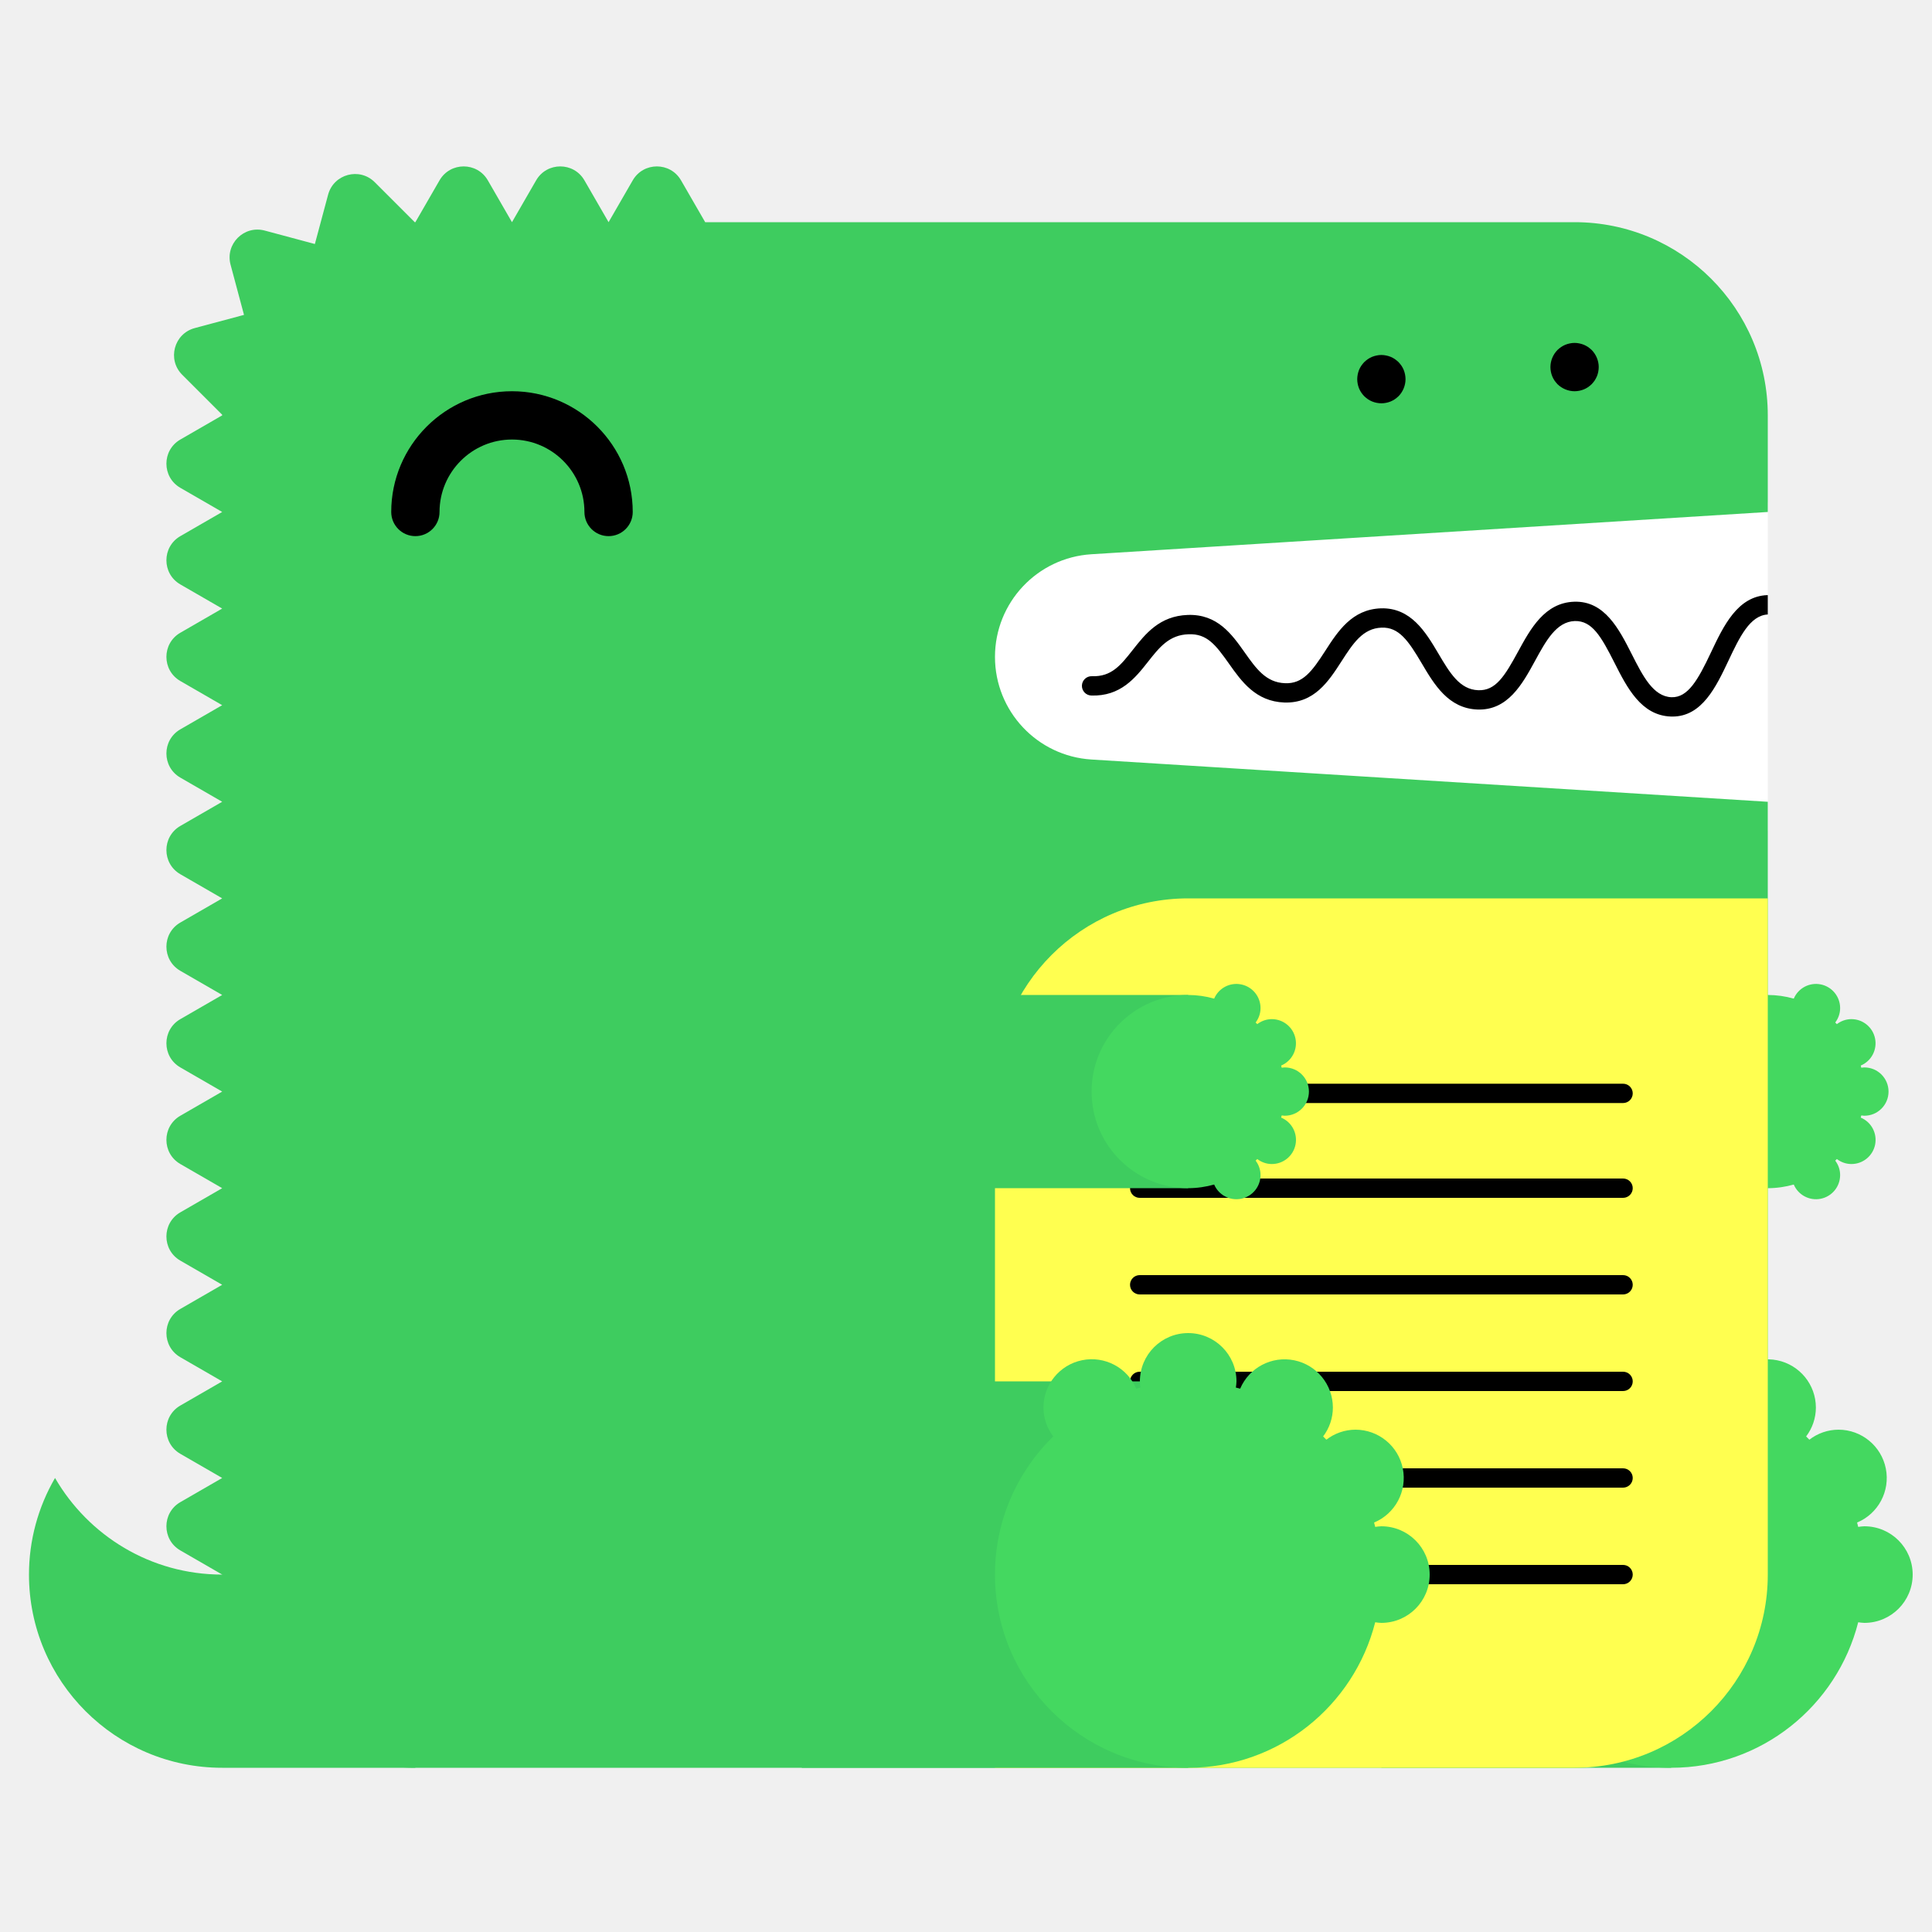
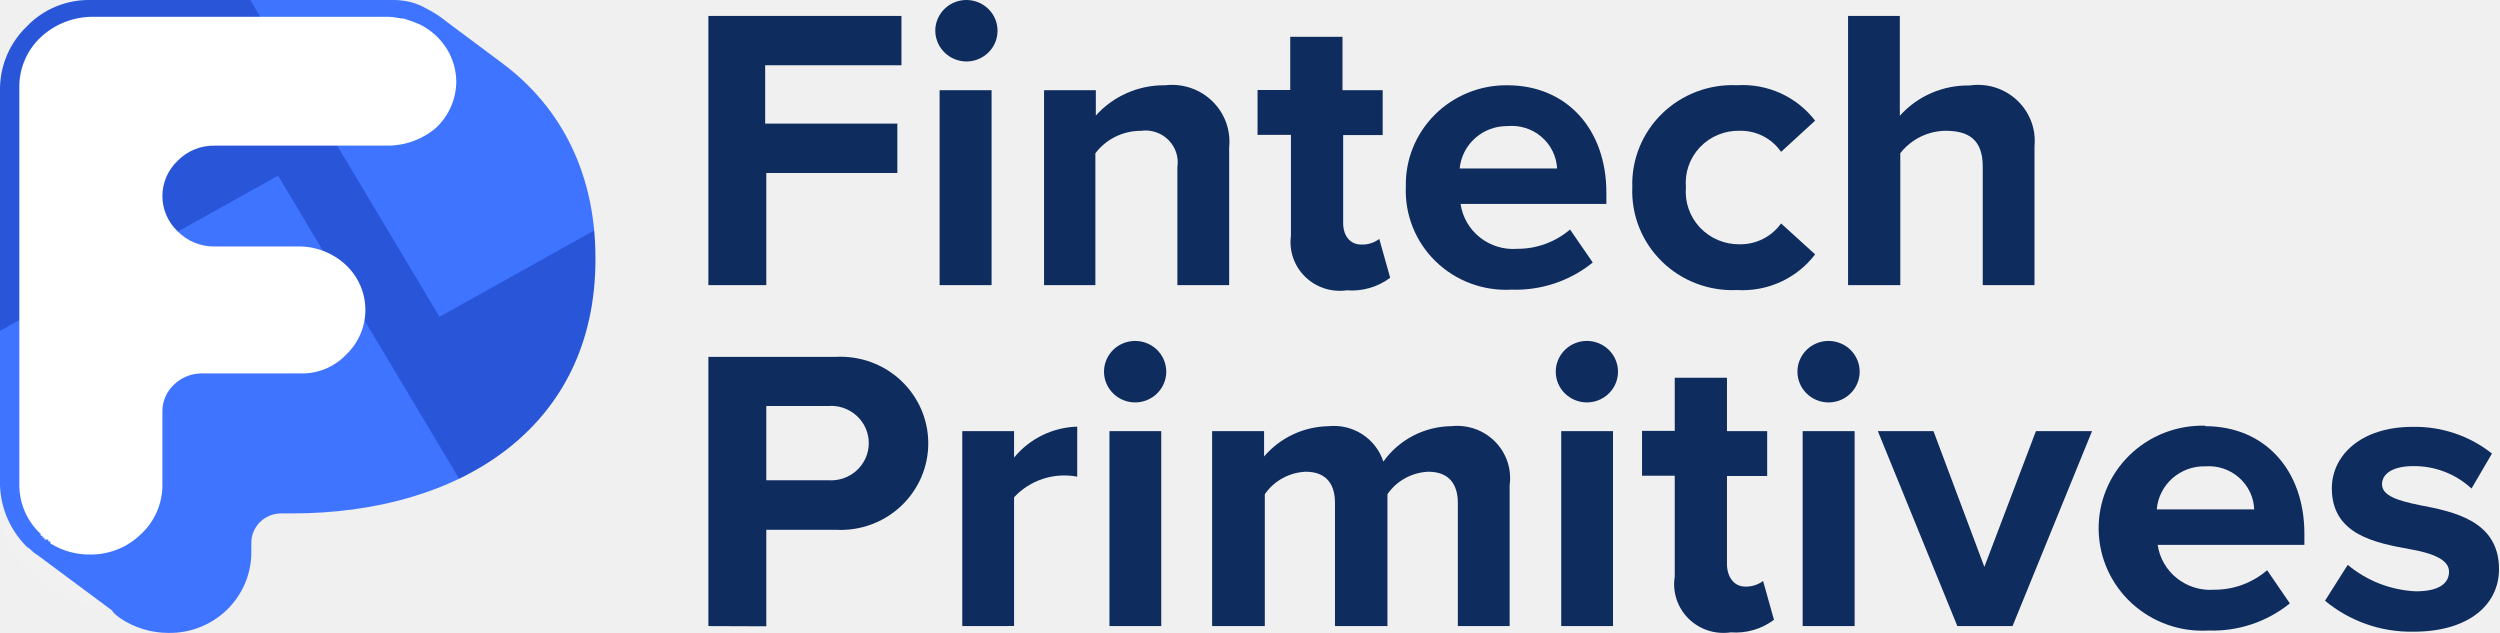
- <svg xmlns="http://www.w3.org/2000/svg" width="200" height="200" viewBox="0 0 200 200">
-   <g fill="none" fill-rule="evenodd">
-     <path fill="#FFF" d="M99 52h84v34H99z" />
-     <path d="M23 163c-7.398 0-13.843-4.027-17.303-10A19.886 19.886 0 0 0 3 163c0 11.046 8.954 20 20 20h20v-20H23z" fill="#3ECC5F" />
-     <path d="M112.98 57.376L183 53V43c0-11.046-8.954-20-20-20H73l-2.5-4.33c-1.112-1.925-3.889-1.925-5 0L63 23l-2.5-4.33c-1.111-1.925-3.889-1.925-5 0L53 23l-2.5-4.33c-1.111-1.925-3.889-1.925-5 0L43 23c-.022 0-.042.003-.065.003l-4.142-4.141c-1.57-1.571-4.252-.853-4.828 1.294l-1.369 5.104-5.192-1.392c-2.148-.575-4.111 1.389-3.535 3.536l1.39 5.193-5.102 1.367c-2.148.576-2.867 3.259-1.296 4.83l4.142 4.142c0 .021-.003.042-.003.064l-4.33 2.5c-1.925 1.111-1.925 3.889 0 5L23 53l-4.33 2.5c-1.925 1.111-1.925 3.889 0 5L23 63l-4.33 2.5c-1.925 1.111-1.925 3.889 0 5L23 73l-4.33 2.5c-1.925 1.111-1.925 3.889 0 5L23 83l-4.33 2.5c-1.925 1.111-1.925 3.889 0 5L23 93l-4.33 2.5c-1.925 1.111-1.925 3.889 0 5L23 103l-4.33 2.5c-1.925 1.111-1.925 3.889 0 5L23 113l-4.33 2.5c-1.925 1.111-1.925 3.889 0 5L23 123l-4.33 2.5c-1.925 1.111-1.925 3.889 0 5L23 133l-4.33 2.5c-1.925 1.111-1.925 3.889 0 5L23 143l-4.33 2.5c-1.925 1.111-1.925 3.889 0 5L23 153l-4.33 2.5c-1.925 1.111-1.925 3.889 0 5L23 163c0 11.046 8.954 20 20 20h120c11.046 0 20-8.954 20-20V83l-70.02-4.376A10.645 10.645 0 0 1 103 68c0-5.621 4.37-10.273 9.98-10.624" fill="#3ECC5F" />
-     <path fill="#3ECC5F" d="M143 183h30v-40h-30z" />
-     <path d="M193 158c-.219 0-.428.037-.639.064-.038-.15-.074-.301-.116-.451A5 5 0 0 0 190.32 148a4.96 4.96 0 0 0-3.016 1.036 26.531 26.531 0 0 0-.335-.336 4.955 4.955 0 0 0 1.011-2.987 5 5 0 0 0-9.599-1.959c-.148-.042-.297-.077-.445-.115.027-.211.064-.42.064-.639a5 5 0 0 0-5-5 5 5 0 0 0-5 5c0 .219.037.428.064.639-.148.038-.297.073-.445.115a4.998 4.998 0 0 0-9.599 1.959c0 1.125.384 2.151 1.011 2.987-3.717 3.632-6.031 8.693-6.031 14.3 0 11.046 8.954 20 20 20 9.339 0 17.16-6.41 19.361-15.064.211.027.42.064.639.064a5 5 0 0 0 5-5 5 5 0 0 0-5-5" fill="#44D860" />
-     <path fill="#3ECC5F" d="M153 123h30v-20h-30z" />
-     <path d="M193 115.5a2.5 2.5 0 1 0 0-5c-.109 0-.214.019-.319.032-.02-.075-.037-.15-.058-.225a2.501 2.501 0 0 0-.963-4.807c-.569 0-1.088.197-1.508.518a6.653 6.653 0 0 0-.168-.168c.314-.417.506-.931.506-1.494a2.5 2.5 0 0 0-4.8-.979A9.987 9.987 0 0 0 183 103c-5.522 0-10 4.478-10 10s4.478 10 10 10c.934 0 1.833-.138 2.69-.377a2.5 2.5 0 0 0 4.8-.979c0-.563-.192-1.077-.506-1.494.057-.055.113-.111.168-.168.42.321.939.518 1.508.518a2.5 2.5 0 0 0 .963-4.807c.021-.074.038-.15.058-.225.105.013.21.032.319.032" fill="#44D860" />
-     <path d="M63 55.5a2.5 2.5 0 0 1-2.5-2.5c0-4.136-3.364-7.5-7.5-7.5s-7.5 3.364-7.5 7.5a2.5 2.5 0 1 1-5 0c0-6.893 5.607-12.5 12.5-12.5S65.5 46.107 65.5 53a2.5 2.5 0 0 1-2.5 2.5" fill="#000" />
-     <path d="M103 183h60c11.046 0 20-8.954 20-20V93h-60c-11.046 0-20 8.954-20 20v70z" fill="#FFFF50" />
-     <path d="M168.02 124h-50.04a1 1 0 1 1 0-2h50.04a1 1 0 1 1 0 2m0 20h-50.04a1 1 0 1 1 0-2h50.04a1 1 0 1 1 0 2m0 20h-50.04a1 1 0 1 1 0-2h50.04a1 1 0 1 1 0 2m0-49.814h-50.04a1 1 0 1 1 0-2h50.04a1 1 0 1 1 0 2m0 19.814h-50.04a1 1 0 1 1 0-2h50.04a1 1 0 1 1 0 2m0 20h-50.04a1 1 0 1 1 0-2h50.04a1 1 0 1 1 0 2M183 61.611c-.012 0-.022-.006-.034-.005-3.09.105-4.552 3.196-5.842 5.923-1.346 2.85-2.387 4.703-4.093 4.647-1.889-.068-2.969-2.202-4.113-4.46-1.314-2.594-2.814-5.536-5.963-5.426-3.046.104-4.513 2.794-5.807 5.167-1.377 2.528-2.314 4.065-4.121 3.994-1.927-.07-2.951-1.805-4.136-3.813-1.321-2.236-2.848-4.75-5.936-4.664-2.994.103-4.465 2.385-5.763 4.4-1.373 2.13-2.335 3.428-4.165 3.351-1.973-.07-2.992-1.51-4.171-3.177-1.324-1.873-2.816-3.993-5.895-3.89-2.928.1-4.399 1.97-5.696 3.618-1.232 1.564-2.194 2.802-4.229 2.724a1 1 0 0 0-.072 2c3.017.101 4.545-1.8 5.872-3.487 1.177-1.496 2.193-2.787 4.193-2.855 1.926-.082 2.829 1.115 4.195 3.045 1.297 1.834 2.769 3.914 5.731 4.021 3.103.104 4.596-2.215 5.918-4.267 1.182-1.834 2.202-3.417 4.15-3.484 1.793-.067 2.769 1.35 4.145 3.681 1.297 2.197 2.766 4.686 5.787 4.796 3.125.108 4.634-2.62 5.949-5.035 1.139-2.088 2.214-4.06 4.119-4.126 1.793-.042 2.728 1.595 4.111 4.33 1.292 2.553 2.757 5.445 5.825 5.556l.169.003c3.064 0 4.518-3.075 5.805-5.794 1.139-2.41 2.217-4.68 4.067-4.773v-2z" fill="#000" />
-     <path fill="#3ECC5F" d="M83 183h40v-40H83z" />
-     <path d="M143 158c-.219 0-.428.037-.639.064-.038-.15-.074-.301-.116-.451A5 5 0 0 0 140.32 148a4.96 4.96 0 0 0-3.016 1.036 26.531 26.531 0 0 0-.335-.336 4.955 4.955 0 0 0 1.011-2.987 5 5 0 0 0-9.599-1.959c-.148-.042-.297-.077-.445-.115.027-.211.064-.42.064-.639a5 5 0 0 0-5-5 5 5 0 0 0-5 5c0 .219.037.428.064.639-.148.038-.297.073-.445.115a4.998 4.998 0 0 0-9.599 1.959c0 1.125.384 2.151 1.011 2.987-3.717 3.632-6.031 8.693-6.031 14.3 0 11.046 8.954 20 20 20 9.339 0 17.16-6.41 19.361-15.064.211.027.42.064.639.064a5 5 0 0 0 5-5 5 5 0 0 0-5-5" fill="#44D860" />
-     <path fill="#3ECC5F" d="M83 123h40v-20H83z" />
-     <path d="M133 115.5a2.5 2.5 0 1 0 0-5c-.109 0-.214.019-.319.032-.02-.075-.037-.15-.058-.225a2.501 2.501 0 0 0-.963-4.807c-.569 0-1.088.197-1.508.518a6.653 6.653 0 0 0-.168-.168c.314-.417.506-.931.506-1.494a2.5 2.5 0 0 0-4.8-.979A9.987 9.987 0 0 0 123 103c-5.522 0-10 4.478-10 10s4.478 10 10 10c.934 0 1.833-.138 2.69-.377a2.5 2.5 0 0 0 4.8-.979c0-.563-.192-1.077-.506-1.494.057-.055.113-.111.168-.168.42.321.939.518 1.508.518a2.5 2.5 0 0 0 .963-4.807c.021-.074.038-.15.058-.225.105.013.21.032.319.032" fill="#44D860" />
-     <path d="M143 41.75c-.16 0-.33-.02-.49-.05a2.52 2.52 0 0 1-.47-.14c-.15-.06-.29-.14-.431-.23-.13-.09-.259-.2-.38-.31-.109-.12-.219-.24-.309-.38s-.17-.28-.231-.43a2.619 2.619 0 0 1-.189-.96c0-.16.02-.33.05-.49.03-.16.08-.31.139-.47.061-.15.141-.29.231-.43.09-.13.2-.26.309-.38.121-.11.25-.22.38-.31.141-.09.281-.17.431-.23.149-.06.31-.11.47-.14.32-.07.65-.07.98 0 .159.03.32.08.47.14.149.06.29.14.43.23.13.09.259.2.38.31.11.12.22.25.31.38.09.14.17.28.23.43.06.16.11.31.14.47.029.16.05.33.05.49 0 .66-.271 1.31-.73 1.77-.121.11-.25.22-.38.31-.14.09-.281.17-.43.23a2.565 2.565 0 0 1-.96.19m20-1.25c-.66 0-1.3-.27-1.771-.73a3.802 3.802 0 0 1-.309-.38c-.09-.14-.17-.28-.231-.43a2.619 2.619 0 0 1-.189-.96c0-.66.27-1.3.729-1.77.121-.11.25-.22.38-.31.141-.09.281-.17.431-.23.149-.06.31-.11.47-.14.32-.07.66-.07.98 0 .159.03.32.08.47.14.149.06.29.14.43.23.13.09.259.2.38.31.459.47.73 1.11.73 1.77 0 .16-.021.33-.05.49-.03.16-.08.32-.14.47-.07.15-.14.29-.23.43-.09.13-.2.26-.31.38-.121.11-.25.22-.38.31-.14.09-.281.17-.43.23a2.565 2.565 0 0 1-.96.19" fill="#000" />
+ <svg xmlns="http://www.w3.org/2000/svg" width="158" height="40" viewBox="0 0 158 40" fill="none">
+   <path d="M44.77 18.021V1.007H56.971V4.126H48.358V7.813H56.712V10.932H48.43V18.019L44.77 18.021Z" fill="#0F2C5E" />
+   <path d="M59.11 1.943C59.11 1.559 59.226 1.183 59.442 0.864C59.658 0.544 59.965 0.295 60.324 0.148C60.684 0.001 61.079 -0.038 61.461 0.037C61.842 0.112 62.193 0.298 62.468 0.569C62.743 0.841 62.93 1.187 63.006 1.564C63.082 1.941 63.043 2.332 62.894 2.687C62.745 3.042 62.493 3.345 62.169 3.558C61.846 3.772 61.465 3.886 61.076 3.885C60.556 3.882 60.057 3.676 59.69 3.312C59.322 2.949 59.113 2.457 59.109 1.943L59.11 1.943ZM59.383 18.021V5.7H62.668V18.021H59.383Z" fill="#0F2C5E" />
+   <path d="M74.41 18.022V10.564C74.458 10.253 74.432 9.935 74.333 9.636C74.234 9.336 74.065 9.064 73.841 8.841C73.616 8.618 73.341 8.449 73.039 8.35C72.736 8.251 72.415 8.223 72.099 8.268C71.542 8.267 70.992 8.395 70.494 8.641C69.995 8.887 69.562 9.245 69.228 9.686V18.022H65.984V5.701H69.257V7.303C69.804 6.692 70.479 6.204 71.234 5.874C71.99 5.544 72.809 5.378 73.635 5.389C74.176 5.325 74.725 5.381 75.24 5.555C75.756 5.728 76.226 6.014 76.615 6.392C77.003 6.769 77.301 7.227 77.486 7.734C77.671 8.24 77.738 8.781 77.683 9.316V18.022H74.41Z" fill="#0F2C5E" />
+   <path d="M81.587 14.902V8.522H79.477V5.686H81.543V2.326H84.845V5.701H87.385V8.536H84.888V14.108C84.888 14.874 85.304 15.456 86.036 15.456C86.444 15.471 86.845 15.345 87.17 15.101L87.859 17.554C87.075 18.143 86.099 18.425 85.117 18.348C84.642 18.416 84.157 18.373 83.7 18.225C83.244 18.076 82.828 17.826 82.486 17.492C82.144 17.159 81.885 16.751 81.729 16.302C81.573 15.854 81.524 15.375 81.586 14.904L81.587 14.902Z" fill="#0F2C5E" />
+   <path d="M95.265 5.389C98.997 5.389 101.523 8.14 101.523 12.18V12.889H92.308C92.429 13.724 92.867 14.481 93.534 15.008C94.201 15.535 95.045 15.792 95.897 15.725C97.119 15.729 98.302 15.296 99.227 14.506L100.662 16.59C99.218 17.76 97.391 18.37 95.524 18.306C94.643 18.354 93.762 18.22 92.936 17.912C92.111 17.604 91.36 17.129 90.732 16.517C90.103 15.906 89.611 15.172 89.287 14.361C88.963 13.551 88.814 12.683 88.849 11.812C88.828 10.97 88.978 10.132 89.292 9.349C89.606 8.566 90.077 7.853 90.676 7.254C91.275 6.654 91.99 6.18 92.779 5.86C93.568 5.539 94.414 5.379 95.266 5.389L95.265 5.389ZM92.251 10.649H98.409C98.389 10.266 98.291 9.891 98.121 9.546C97.95 9.202 97.711 8.895 97.417 8.645C97.123 8.394 96.781 8.205 96.411 8.089C96.041 7.973 95.651 7.932 95.265 7.969C94.514 7.962 93.788 8.233 93.23 8.729C92.672 9.226 92.322 9.91 92.251 10.649Z" fill="#0F2C5E" />
+   <path d="M109.778 5.386C110.725 5.328 111.671 5.502 112.533 5.893C113.394 6.284 114.145 6.879 114.716 7.626L112.563 9.597C112.273 9.175 111.88 8.833 111.421 8.6C110.962 8.367 110.451 8.252 109.936 8.264C109.468 8.255 109.004 8.343 108.574 8.522C108.143 8.701 107.756 8.968 107.436 9.305C107.117 9.642 106.873 10.042 106.72 10.478C106.568 10.914 106.51 11.377 106.55 11.837C106.51 12.298 106.568 12.762 106.72 13.2C106.873 13.638 107.116 14.039 107.435 14.378C107.754 14.717 108.141 14.987 108.572 15.169C109.002 15.352 109.467 15.444 109.936 15.438C110.449 15.447 110.957 15.332 111.416 15.102C111.874 14.872 112.268 14.535 112.563 14.12L114.716 16.076C114.146 16.826 113.397 17.424 112.535 17.818C111.673 18.211 110.726 18.387 109.778 18.331C108.902 18.371 108.027 18.23 107.209 17.919C106.391 17.607 105.647 17.131 105.025 16.52C104.403 15.91 103.916 15.178 103.595 14.372C103.274 13.566 103.126 12.703 103.161 11.837C103.133 10.975 103.285 10.116 103.608 9.315C103.932 8.514 104.42 7.788 105.041 7.182C105.663 6.576 106.405 6.104 107.22 5.795C108.035 5.486 108.906 5.347 109.778 5.386Z" fill="#0F2C5E" />
+   <path d="M125.309 18.021V10.52C125.309 8.805 124.39 8.266 122.969 8.266C122.413 8.271 121.866 8.402 121.368 8.647C120.871 8.893 120.437 9.248 120.099 9.684V18.019H116.797V1.007H120.069V7.316C120.62 6.701 121.299 6.212 122.06 5.881C122.821 5.551 123.645 5.387 124.476 5.402C125.014 5.323 125.563 5.365 126.082 5.525C126.601 5.686 127.076 5.961 127.472 6.33C127.867 6.699 128.173 7.152 128.365 7.654C128.557 8.157 128.631 8.696 128.581 9.231V18.021H125.309Z" fill="#0F2C5E" />
+   <path d="M44.77 39.569V22.553H52.836C53.587 22.515 54.339 22.627 55.044 22.884C55.75 23.142 56.395 23.538 56.94 24.049C57.486 24.561 57.92 25.176 58.217 25.859C58.514 26.541 58.667 27.276 58.667 28.019C58.667 28.762 58.514 29.497 58.217 30.179C57.92 30.862 57.486 31.478 56.94 31.989C56.395 32.5 55.75 32.897 55.044 33.154C54.339 33.411 53.587 33.523 52.836 33.484H48.43V39.582L44.77 39.569ZM52.334 25.659H48.43V30.351H52.334C52.662 30.376 52.992 30.335 53.303 30.229C53.613 30.123 53.899 29.954 54.14 29.734C54.382 29.513 54.575 29.246 54.707 28.948C54.839 28.651 54.907 28.329 54.907 28.005C54.907 27.68 54.839 27.358 54.707 27.061C54.575 26.763 54.382 26.496 54.14 26.275C53.899 26.055 53.613 25.887 53.303 25.78C52.992 25.674 52.662 25.633 52.334 25.659Z" fill="#0F2C5E" />
+   <path d="M60.816 39.568V27.247H64.089V28.92C64.572 28.329 65.179 27.848 65.868 27.51C66.557 27.173 67.312 26.986 68.081 26.963V30.125C67.358 29.987 66.612 30.035 65.913 30.263C65.214 30.491 64.586 30.893 64.089 31.429V39.565L60.816 39.568Z" fill="#0F2C5E" />
+   <path d="M69.773 23.49C69.773 23.106 69.889 22.73 70.105 22.411C70.321 22.091 70.628 21.842 70.987 21.695C71.347 21.548 71.742 21.51 72.124 21.585C72.505 21.66 72.856 21.845 73.131 22.116C73.406 22.388 73.593 22.734 73.669 23.111C73.745 23.488 73.706 23.878 73.557 24.233C73.408 24.588 73.156 24.892 72.833 25.105C72.509 25.319 72.129 25.433 71.74 25.433C71.219 25.433 70.718 25.228 70.35 24.863C69.981 24.499 69.773 24.005 69.773 23.49ZM70.118 39.568V27.247H73.391V39.568H70.118Z" fill="#0F2C5E" />
+   <path d="M92.136 39.568V31.784C92.136 30.636 91.605 29.813 90.27 29.813C89.758 29.835 89.257 29.975 88.809 30.221C88.36 30.467 87.976 30.813 87.687 31.232V39.567H84.371V31.784C84.371 30.636 83.854 29.813 82.519 29.813C82.007 29.836 81.507 29.976 81.059 30.222C80.61 30.468 80.226 30.814 79.936 31.232V39.567H76.606V27.247H79.89V28.849C80.392 28.261 81.015 27.786 81.718 27.456C82.421 27.126 83.188 26.948 83.966 26.935C84.716 26.859 85.469 27.041 86.099 27.448C86.73 27.856 87.199 28.465 87.428 29.174C87.914 28.489 88.558 27.929 89.307 27.539C90.056 27.149 90.888 26.942 91.735 26.933C92.24 26.879 92.75 26.94 93.228 27.109C93.706 27.279 94.138 27.554 94.492 27.914C94.846 28.273 95.113 28.707 95.272 29.183C95.431 29.66 95.478 30.166 95.409 30.662V39.568H92.136Z" fill="#0F2C5E" />
+   <path d="M98.324 23.49C98.324 23.105 98.44 22.73 98.656 22.41C98.872 22.091 99.179 21.842 99.538 21.695C99.898 21.548 100.293 21.509 100.675 21.584C101.056 21.659 101.407 21.844 101.682 22.116C101.957 22.388 102.144 22.734 102.22 23.111C102.296 23.488 102.257 23.878 102.108 24.233C101.959 24.588 101.707 24.891 101.384 25.105C101.06 25.318 100.68 25.432 100.291 25.432C99.769 25.432 99.269 25.228 98.9 24.863C98.531 24.499 98.324 24.005 98.324 23.49ZM98.669 39.568V27.247H101.942V39.568H98.669Z" fill="#0F2C5E" />
+   <path d="M105.844 36.448V30.068H103.777V27.232H105.844V23.872H109.145V27.247H111.686V30.082H109.145V35.654C109.145 36.42 109.562 37.072 110.293 37.072C110.702 37.087 111.102 36.962 111.427 36.718L112.116 39.171C111.336 39.757 110.365 40.04 109.387 39.965C108.904 40.037 108.409 39.996 107.945 39.845C107.48 39.694 107.058 39.437 106.713 39.094C106.367 38.752 106.109 38.334 105.957 37.874C105.806 37.414 105.767 36.926 105.842 36.448H105.844Z" fill="#0F2C5E" />
+   <path d="M113.598 23.49C113.598 23.106 113.713 22.73 113.929 22.411C114.145 22.091 114.452 21.842 114.812 21.695C115.171 21.548 115.567 21.51 115.948 21.585C116.33 21.66 116.68 21.845 116.955 22.116C117.23 22.388 117.417 22.734 117.493 23.111C117.569 23.488 117.53 23.878 117.381 24.233C117.233 24.588 116.98 24.892 116.657 25.105C116.334 25.319 115.953 25.433 115.564 25.433C115.043 25.433 114.543 25.228 114.174 24.863C113.805 24.499 113.598 24.005 113.598 23.49ZM113.928 39.568V27.247H117.212V39.568H113.928Z" fill="#0F2C5E" />
+   <path d="M123.704 39.568L118.68 27.247H122.196L125.412 35.827L128.67 27.247H132.217L127.193 39.568H123.704Z" fill="#0F2C5E" />
+   <path d="M139.378 26.935C143.11 26.935 145.637 29.686 145.637 33.726V34.435H136.364C136.486 35.269 136.924 36.027 137.59 36.553C138.257 37.08 139.101 37.337 139.952 37.27C141.177 37.273 142.361 36.834 143.282 36.037L144.718 38.133C143.273 39.303 141.446 39.913 139.579 39.849C138.696 39.901 137.811 39.775 136.978 39.48C136.145 39.185 135.381 38.726 134.732 38.132C134.083 37.538 133.563 36.82 133.202 36.022C132.842 35.223 132.648 34.361 132.634 33.487C132.619 32.613 132.784 31.746 133.118 30.936C133.452 30.127 133.948 29.392 134.577 28.777C135.205 28.162 135.954 27.679 136.776 27.357C137.599 27.035 138.479 26.881 139.364 26.904L139.378 26.935ZM136.307 32.195H142.466C142.452 31.814 142.359 31.439 142.195 31.094C142.031 30.749 141.797 30.44 141.509 30.186C141.221 29.931 140.884 29.737 140.518 29.615C140.152 29.492 139.765 29.444 139.38 29.473C138.612 29.452 137.866 29.723 137.294 30.229C136.722 30.735 136.369 31.439 136.307 32.195Z" fill="#0F2C5E" />
+   <path d="M148.377 35.698C149.586 36.71 151.1 37.298 152.683 37.371C154.119 37.371 154.779 36.889 154.779 36.123C154.779 35.358 153.703 34.946 152.281 34.705C150.128 34.306 147.372 33.798 147.372 30.862C147.372 28.792 149.195 26.977 152.482 26.977C154.3 26.942 156.074 27.539 157.491 28.664L156.2 30.876C155.202 29.95 153.88 29.442 152.511 29.458C151.319 29.458 150.544 29.883 150.544 30.606C150.544 31.329 151.535 31.641 152.927 31.925C155.065 32.336 157.937 32.903 157.937 35.968C157.937 38.236 155.999 39.923 152.539 39.923C150.495 39.962 148.506 39.267 146.941 37.966L148.377 35.698Z" fill="#0F2C5E" />
+   <path d="M25.399 0.615C23.706 0.485 5.349 0.615 5.349 0.615C5.349 0.615 1.462 0.105 0.53 4.892C0.386 5.635 0.525 7.255 0.53 8.95C0.535 10.803 0.478 13.541 0.53 16.515C0.645 23.032 0.714 30.235 0.714 30.235C0.714 30.235 -0.177 33.719 5.348 36.028C10.872 38.337 13.189 32.848 13.189 32.848L16.085 28.448C16.085 28.448 21.076 26.444 21.165 26.314C21.254 26.184 28.472 19.343 28.472 19.343C28.472 19.343 30.655 16.12 30.655 15.99C30.655 15.86 31.457 11.111 31.457 11.111L30.922 7.583L28.962 2.747C28.962 2.747 27.092 0.744 25.399 0.615Z" fill="white" />
+   <g filter="url(#filter0_d_5_1191)">
+     <path d="M25.399 0.616C23.706 0.486 5.349 0.616 5.349 0.616C5.349 0.616 1.462 0.107 0.53 4.894C0.386 5.637 0.525 7.257 0.53 8.952C0.535 10.805 0.478 13.543 0.53 16.517C0.645 23.034 0.714 30.236 0.714 30.236C0.714 30.236 -0.177 33.721 5.348 36.03C10.872 38.339 13.189 32.85 13.189 32.85L16.085 28.45C16.085 28.45 21.076 26.446 21.165 26.316C21.254 26.186 28.472 19.345 28.472 19.345C28.472 19.345 30.655 16.122 30.655 15.992C30.655 15.862 31.457 11.113 31.457 11.113L30.922 7.585L28.962 2.749C28.962 2.749 27.092 0.746 25.399 0.616Z" fill="white" />
  </g>
+   <mask id="mask0_5_1191" maskUnits="userSpaceOnUse" x="0" y="-1" width="38" height="42">
+     <path fill-rule="evenodd" clip-rule="evenodd" d="M31.767 4.012C27.989 1.204 27.98 1.18 27.98 1.18C27.677 0.952 27.354 0.75 27.015 0.577C26.667 0.375 26.293 0.22 25.902 0.118C25.462 0.02 25.01 -0.019 24.559 -4.57279e-07H5.743C4.991 -0.017 4.244 0.121 3.55 0.406C2.856 0.69 2.229 1.115 1.711 1.652C0.642 2.676 0.027 4.075 0 5.546V30.68C0.051 32.145 0.662 33.536 1.711 34.574C1.954 34.692 2.077 34.928 2.322 35.046L7.087 38.584C7.208 38.82 7.453 38.938 7.576 39.056C8.474 39.667 9.539 39.995 10.63 40C11.313 40.013 11.993 39.891 12.628 39.642C13.264 39.393 13.843 39.021 14.332 38.549C14.82 38.077 15.209 37.514 15.476 36.892C15.742 36.27 15.881 35.602 15.884 34.926V34.336C15.876 33.847 16.064 33.374 16.407 33.02C16.751 32.667 17.221 32.462 17.716 32.448H18.45C29.079 32.448 37.632 27.021 37.632 16.401V16.283C37.632 11.092 35.555 6.844 31.767 4.012ZM3.177 34.336V34.218H3.055V34.098H2.812V33.98H2.691V33.86H2.569V33.742C2.147 33.349 1.809 32.874 1.578 32.348C1.346 31.821 1.225 31.254 1.222 30.68V5.546C1.211 4.952 1.325 4.362 1.557 3.814C1.788 3.266 2.132 2.771 2.566 2.36C3.426 1.554 4.558 1.092 5.743 1.062H24.559C24.925 1.062 25.292 1.18 25.536 1.18C25.869 1.278 26.195 1.396 26.514 1.534C27.218 1.878 27.811 2.409 28.226 3.068C28.627 3.705 28.838 4.441 28.837 5.192C28.82 6.257 28.381 7.274 27.615 8.024C26.777 8.773 25.69 9.192 24.56 9.204H13.562C13.13 9.197 12.702 9.276 12.302 9.439C11.903 9.601 11.542 9.842 11.24 10.148C10.932 10.436 10.686 10.784 10.518 11.169C10.35 11.555 10.263 11.97 10.263 12.39C10.263 12.809 10.35 13.225 10.518 13.61C10.686 13.996 10.932 14.343 11.24 14.632C11.542 14.937 11.903 15.178 12.302 15.341C12.702 15.503 13.13 15.583 13.562 15.576H18.938C20.032 15.588 21.08 16.009 21.87 16.756C22.257 17.122 22.564 17.562 22.774 18.048C22.984 18.535 23.092 19.058 23.092 19.587C23.092 20.116 22.984 20.64 22.774 21.127C22.564 21.613 22.257 22.053 21.87 22.419C21.495 22.811 21.039 23.119 20.534 23.323C20.028 23.526 19.484 23.621 18.938 23.6H12.707C12.066 23.611 11.454 23.864 10.996 24.308C10.768 24.52 10.585 24.776 10.459 25.06C10.333 25.344 10.267 25.65 10.263 25.96V26.078V26.196V26.314V26.432V26.55V26.668V26.786V26.904V27.022V27.14V27.258V27.376V27.494V27.612V27.73V30.68C10.261 31.255 10.141 31.823 9.91 32.35C9.679 32.878 9.342 33.353 8.919 33.748C8.502 34.16 8.007 34.487 7.462 34.709C6.916 34.932 6.332 35.047 5.742 35.046C4.835 35.065 3.942 34.818 3.177 34.336Z" fill="white" />
+   </mask>
+   <g mask="url(#mask0_5_1191)">
+     <path d="M-14.737 -22.063L-3.272 -28.463C6.503 -33.917 19 -30.679 24.644 -21.233L31.841 -9.185C37.484 0.261 34.136 12.34 24.361 17.795L12.896 24.195C3.121 29.649 -9.376 26.411 -15.02 16.965L-22.217 4.917C-27.86 -4.529 -24.512 -16.609 -14.737 -22.063Z" fill="#2955D9" />
+     <path d="M1.993 27.636L32.927 10.374C35.037 9.193 37.531 8.871 39.878 9.479C42.224 10.087 44.238 11.575 45.49 13.627L63.926 44.49C64.528 45.502 64.919 46.622 65.076 47.785C65.232 48.949 65.151 50.131 64.837 51.263C64.523 52.394 63.983 53.453 63.249 54.375C62.514 55.297 61.6 56.064 60.56 56.632L29.626 73.893C27.515 75.074 25.021 75.395 22.675 74.788C20.328 74.18 18.314 72.691 17.063 70.638L-1.373 39.777C-1.976 38.765 -2.366 37.645 -2.523 36.482C-2.679 35.319 -2.598 34.136 -2.284 33.004C-1.971 31.873 -1.43 30.815 -0.696 29.892C0.039 28.97 0.953 28.203 1.993 27.636Z" fill="#2955D9" />
+     <path d="M4.258 -19.347L45.007 -42.085L68.525 -2.716L27.775 20.022L4.258 -19.347Z" fill="#3E74FF" />
+     <path d="M17.574 11.101L41.077 50.444L0.355 73.167L-23.148 33.824L17.574 11.101Z" fill="#3E74FF" />
+   </g>
+   <defs>
+     <filter id="filter0_d_5_1191" x="-1.935" y="-0.641" width="35.792" height="40.838" filterUnits="userSpaceOnUse" color-interpolation-filters="sRGB">
+       <feFlood flood-opacity="0" result="BackgroundImageFix" />
+       <feColorMatrix in="SourceAlpha" type="matrix" values="0 0 0 0 0 0 0 0 0 0 0 0 0 0 0 0 0 0 127 0" result="hardAlpha" />
+       <feOffset dy="1.2" />
+       <feGaussianBlur stdDeviation="1.2" />
+       <feColorMatrix type="matrix" values="0 0 0 0 1 0 0 0 0 1 0 0 0 0 1 0 0 0 0.161 0" />
+       <feBlend mode="normal" in2="BackgroundImageFix" result="effect1_dropShadow_5_1191" />
+       <feBlend mode="normal" in="SourceGraphic" in2="effect1_dropShadow_5_1191" result="shape" />
+     </filter>
+   </defs>
</svg>
